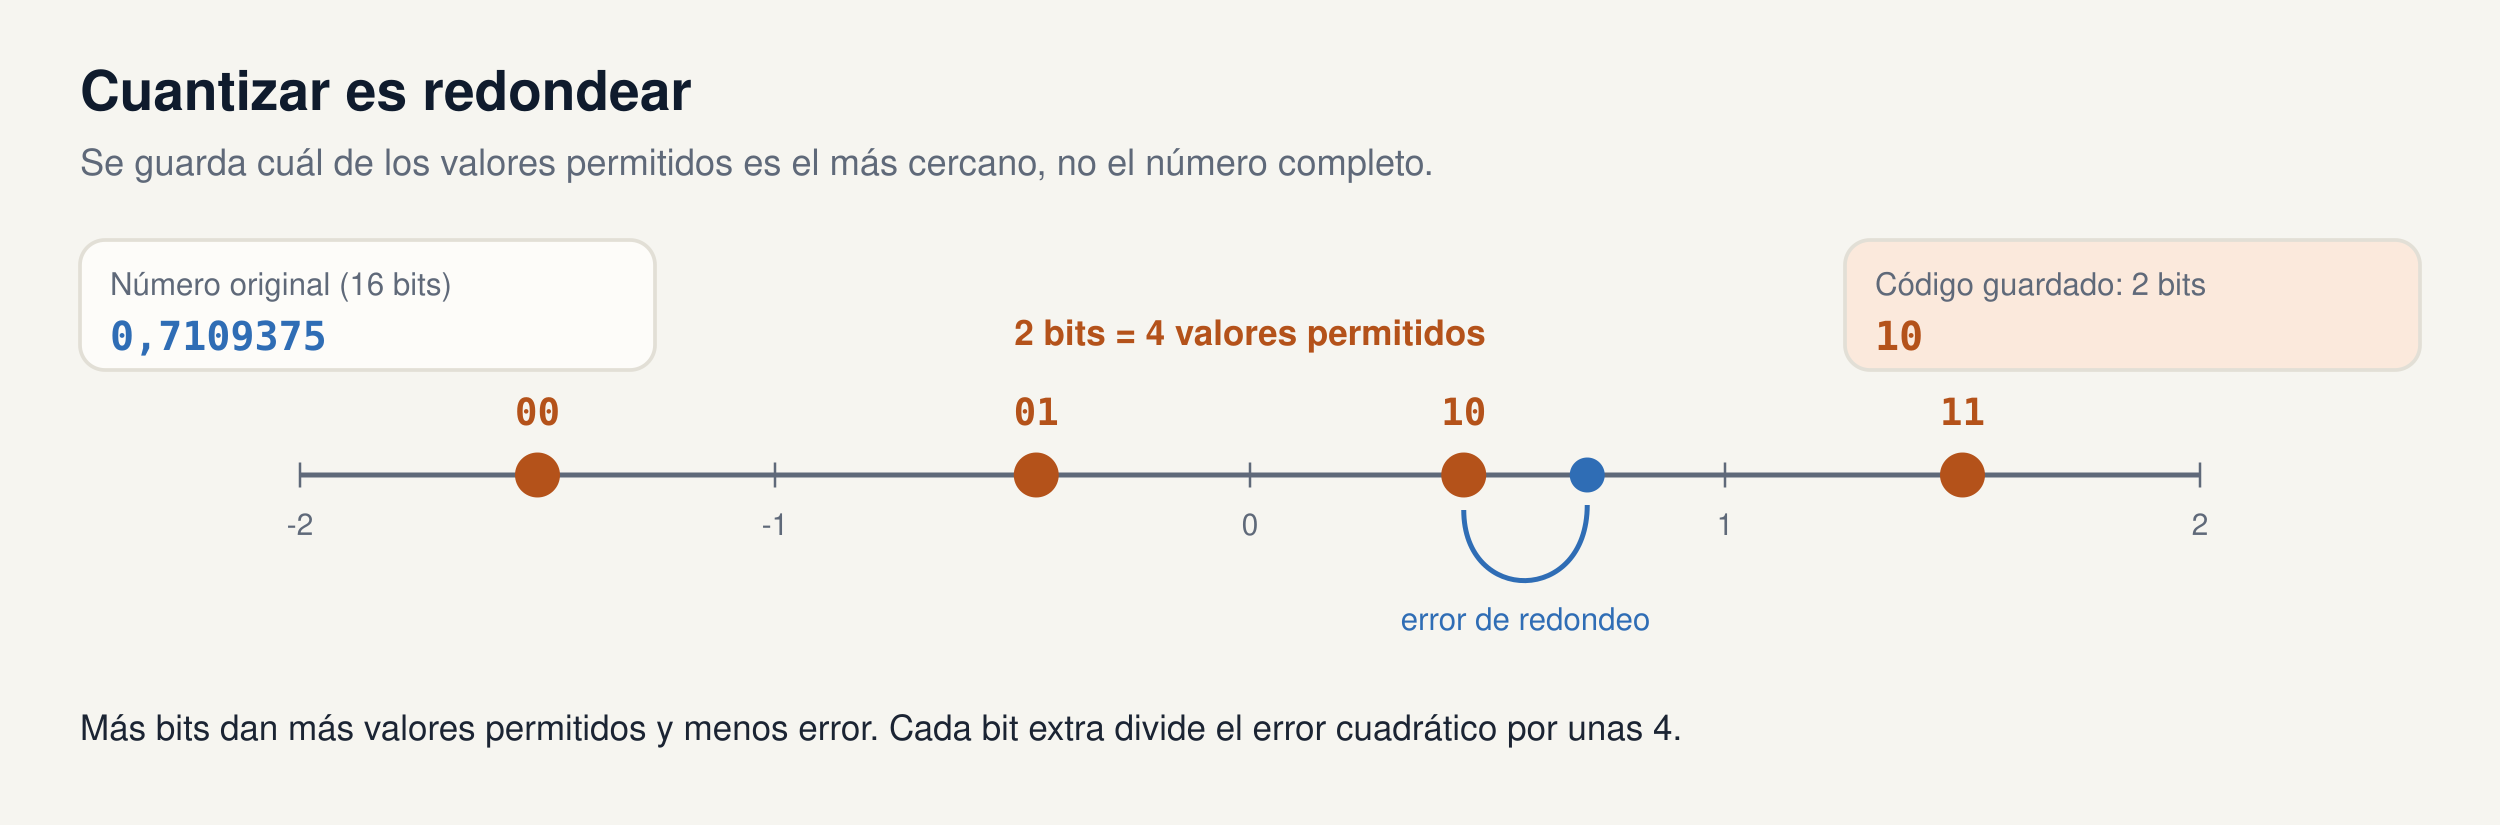
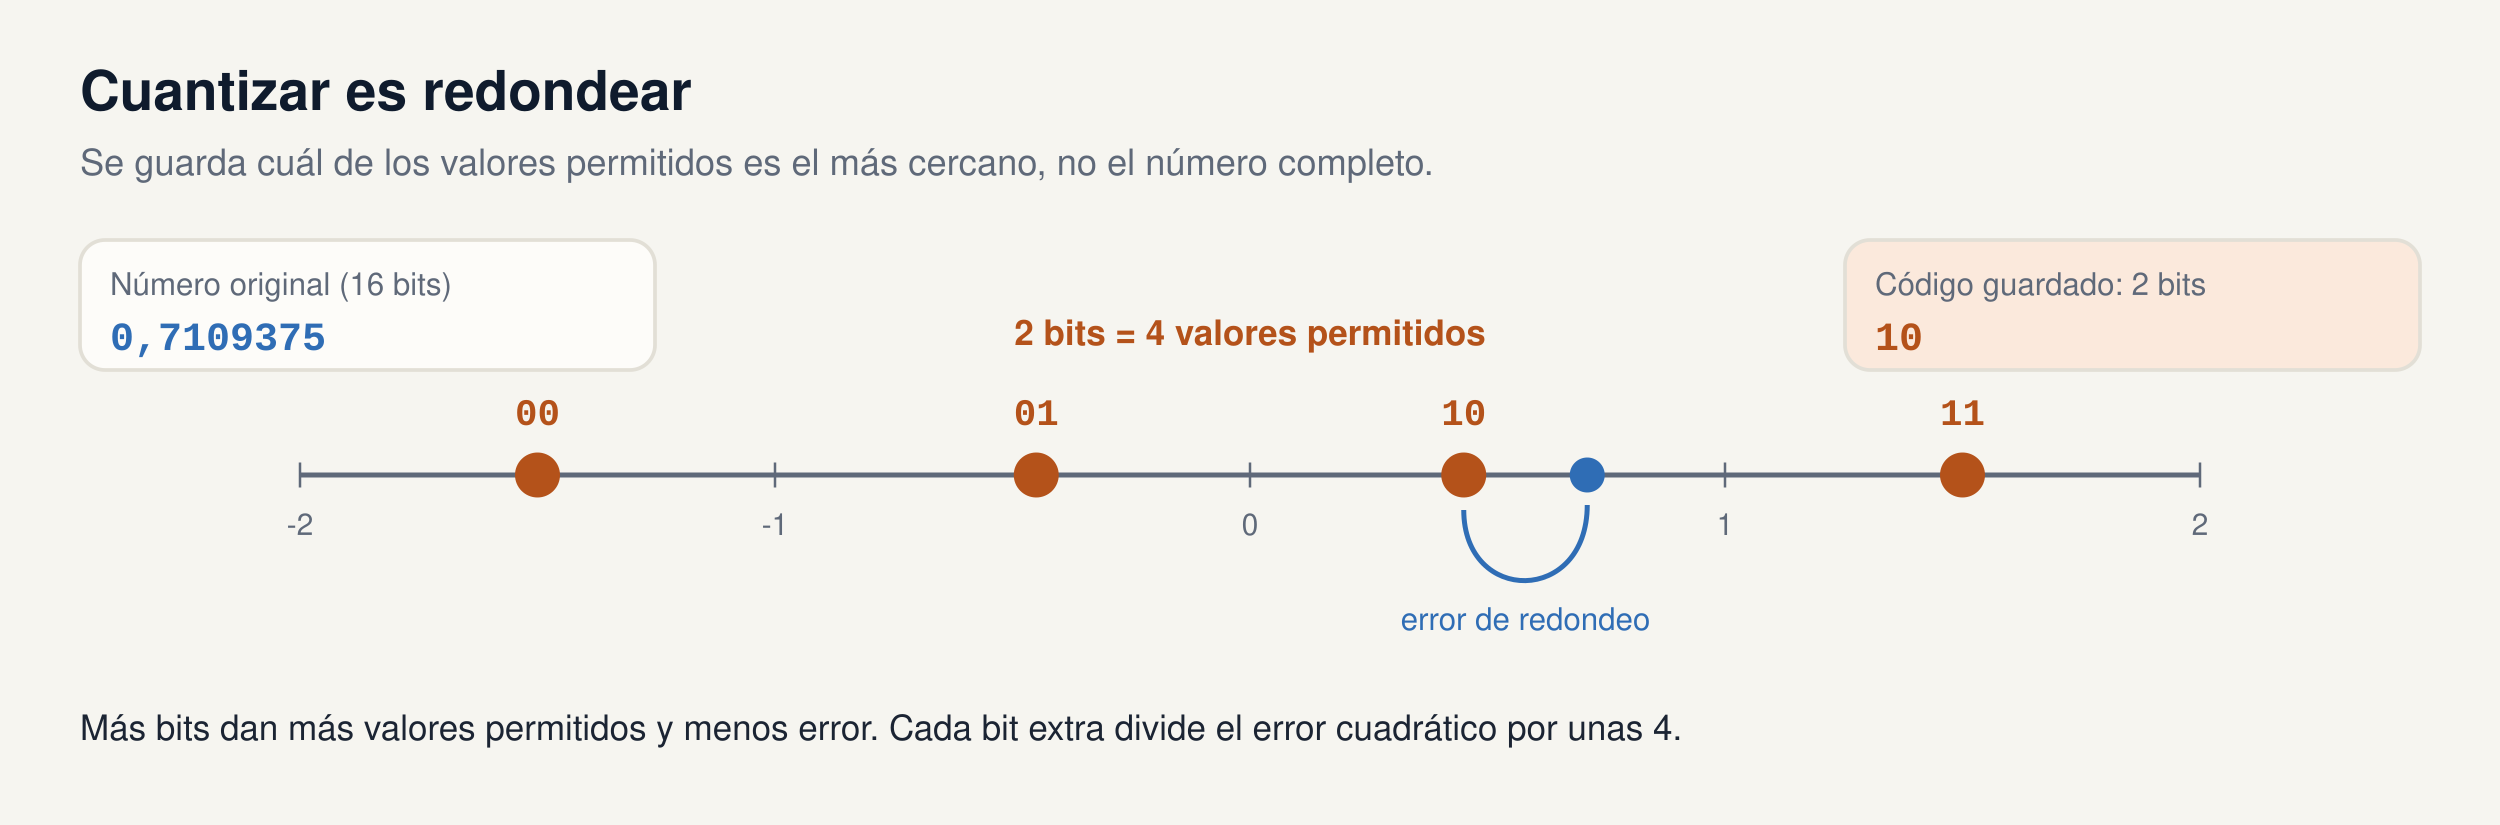
<svg xmlns="http://www.w3.org/2000/svg" viewBox="0 0 1000 330" width="1000" height="330" role="img" aria-label="Cuantizar es redondear">
  <defs>
    <marker id="arr" viewBox="0 0 10 10" refX="8" refY="5" markerWidth="7" markerHeight="7" orient="auto-start-reverse">
      <path d="M0,0 L10,5 L0,10 z" fill="context-stroke" />
    </marker>
  </defs>
  <rect x="0.0" y="0.0" width="1000.0" height="330.0" rx="0" fill="#F6F5F0" />
  <text x="32.0" y="44.0" font-family="IBM Plex Sans, Segoe UI, Helvetica, Arial, sans-serif" font-size="22" font-weight="600" fill="#0F1B2D" text-anchor="start">Cuantizar es redondear</text>
  <text x="32.0" y="70.0" font-family="IBM Plex Sans, Segoe UI, Helvetica, Arial, sans-serif" font-size="14.5" font-weight="400" fill="#5F6979" text-anchor="start">Se guarda cuál de los valores permitidos es el más cercano, no el número completo.</text>
  <line x1="120.0" y1="190.0" x2="880.0" y2="190.0" stroke="#5F6979" stroke-width="2" />
  <line x1="120.0" y1="185.0" x2="120.0" y2="195.0" stroke="#5F6979" stroke-width="1" />
  <text x="120.0" y="214.0" font-family="IBM Plex Sans, Segoe UI, Helvetica, Arial, sans-serif" font-size="12" font-weight="400" fill="#5F6979" text-anchor="middle">-2</text>
  <line x1="310.0" y1="185.0" x2="310.0" y2="195.0" stroke="#5F6979" stroke-width="1" />
  <text x="310.0" y="214.0" font-family="IBM Plex Sans, Segoe UI, Helvetica, Arial, sans-serif" font-size="12" font-weight="400" fill="#5F6979" text-anchor="middle">-1</text>
  <line x1="500.0" y1="185.0" x2="500.0" y2="195.0" stroke="#5F6979" stroke-width="1" />
  <text x="500.0" y="214.0" font-family="IBM Plex Sans, Segoe UI, Helvetica, Arial, sans-serif" font-size="12" font-weight="400" fill="#5F6979" text-anchor="middle">0</text>
  <line x1="690.0" y1="185.0" x2="690.0" y2="195.0" stroke="#5F6979" stroke-width="1" />
  <text x="690.0" y="214.0" font-family="IBM Plex Sans, Segoe UI, Helvetica, Arial, sans-serif" font-size="12" font-weight="400" fill="#5F6979" text-anchor="middle">1</text>
  <line x1="880.0" y1="185.0" x2="880.0" y2="195.0" stroke="#5F6979" stroke-width="1" />
  <text x="880.0" y="214.0" font-family="IBM Plex Sans, Segoe UI, Helvetica, Arial, sans-serif" font-size="12" font-weight="400" fill="#5F6979" text-anchor="middle">2</text>
  <circle cx="215.0" cy="190.0" r="9" fill="#B4521A" />
-   <text x="215.0" y="170.0" font-family="JetBrains Mono, Consolas, Menlo, monospace" font-size="15" font-weight="700" fill="#B4521A" text-anchor="middle">00</text>
+   <text x="215.0" y="170.0" font-family="Consolas, Courier New, Menlo, monospace" font-size="15" font-weight="700" fill="#B4521A" text-anchor="middle">00</text>
  <circle cx="414.5" cy="190.0" r="9" fill="#B4521A" />
-   <text x="414.5" y="170.0" font-family="JetBrains Mono, Consolas, Menlo, monospace" font-size="15" font-weight="700" fill="#B4521A" text-anchor="middle">01</text>
+   <text x="414.5" y="170.0" font-family="Consolas, Courier New, Menlo, monospace" font-size="15" font-weight="700" fill="#B4521A" text-anchor="middle">01</text>
  <circle cx="585.5" cy="190.0" r="9" fill="#B4521A" />
-   <text x="585.5" y="170.0" font-family="JetBrains Mono, Consolas, Menlo, monospace" font-size="15" font-weight="700" fill="#B4521A" text-anchor="middle">10</text>
+   <text x="585.5" y="170.0" font-family="Consolas, Courier New, Menlo, monospace" font-size="15" font-weight="700" fill="#B4521A" text-anchor="middle">10</text>
  <circle cx="785.0" cy="190.0" r="9" fill="#B4521A" />
-   <text x="785.0" y="170.0" font-family="JetBrains Mono, Consolas, Menlo, monospace" font-size="15" font-weight="700" fill="#B4521A" text-anchor="middle">11</text>
+   <text x="785.0" y="170.0" font-family="Consolas, Courier New, Menlo, monospace" font-size="15" font-weight="700" fill="#B4521A" text-anchor="middle">11</text>
  <text x="500.0" y="138.0" font-family="IBM Plex Sans, Segoe UI, Helvetica, Arial, sans-serif" font-size="14" font-weight="600" fill="#B4521A" text-anchor="middle">2 bits = 4 valores permitidos</text>
  <circle cx="634.9" cy="190.0" r="7" fill="#2F6DB5" />
  <path d="M634.9,202 C634.9,242 585.5,242 585.5,204" stroke="#2F6DB5" fill="none" stroke-width="2" />
  <text x="610.2" y="252.0" font-family="IBM Plex Sans, Segoe UI, Helvetica, Arial, sans-serif" font-size="12.5" font-weight="400" fill="#2F6DB5" text-anchor="middle">error de redondeo</text>
  <rect x="32.0" y="96.0" width="230.0" height="52.0" rx="10" fill="#FDFCF9" stroke="#E2DFD6" stroke-width="1.5" />
  <text x="44.0" y="118.0" font-family="IBM Plex Sans, Segoe UI, Helvetica, Arial, sans-serif" font-size="12.5" font-weight="400" fill="#5F6979" text-anchor="start">Número original (16 bits)</text>
-   <text x="44.0" y="140.0" font-family="JetBrains Mono, Consolas, Menlo, monospace" font-size="16" font-weight="600" fill="#2F6DB5" text-anchor="start">0,7109375</text>
+   <text x="44.0" y="140.0" font-family="Consolas, Courier New, Menlo, monospace" font-size="16" font-weight="600" fill="#2F6DB5" text-anchor="start">0,7109375</text>
  <rect x="738.0" y="96.0" width="230.0" height="52.0" rx="10" fill="#FBE9DC" stroke="#E2DFD6" stroke-width="1.5" />
  <text x="750.0" y="118.0" font-family="IBM Plex Sans, Segoe UI, Helvetica, Arial, sans-serif" font-size="12.5" font-weight="400" fill="#5F6979" text-anchor="start">Código guardado: 2 bits</text>
-   <text x="750.0" y="140.0" font-family="JetBrains Mono, Consolas, Menlo, monospace" font-size="16" font-weight="700" fill="#B4521A" text-anchor="start">10</text>
+   <text x="750.0" y="140.0" font-family="Consolas, Courier New, Menlo, monospace" font-size="16" font-weight="700" fill="#B4521A" text-anchor="start">10</text>
  <text x="32.0" y="296.0" font-family="IBM Plex Sans, Segoe UI, Helvetica, Arial, sans-serif" font-size="14" font-weight="400" fill="#1B2433" text-anchor="start">Más bits dan más valores permitidos y menos error. Cada bit extra divide el error cuadrático por unas 4.</text>
</svg>
